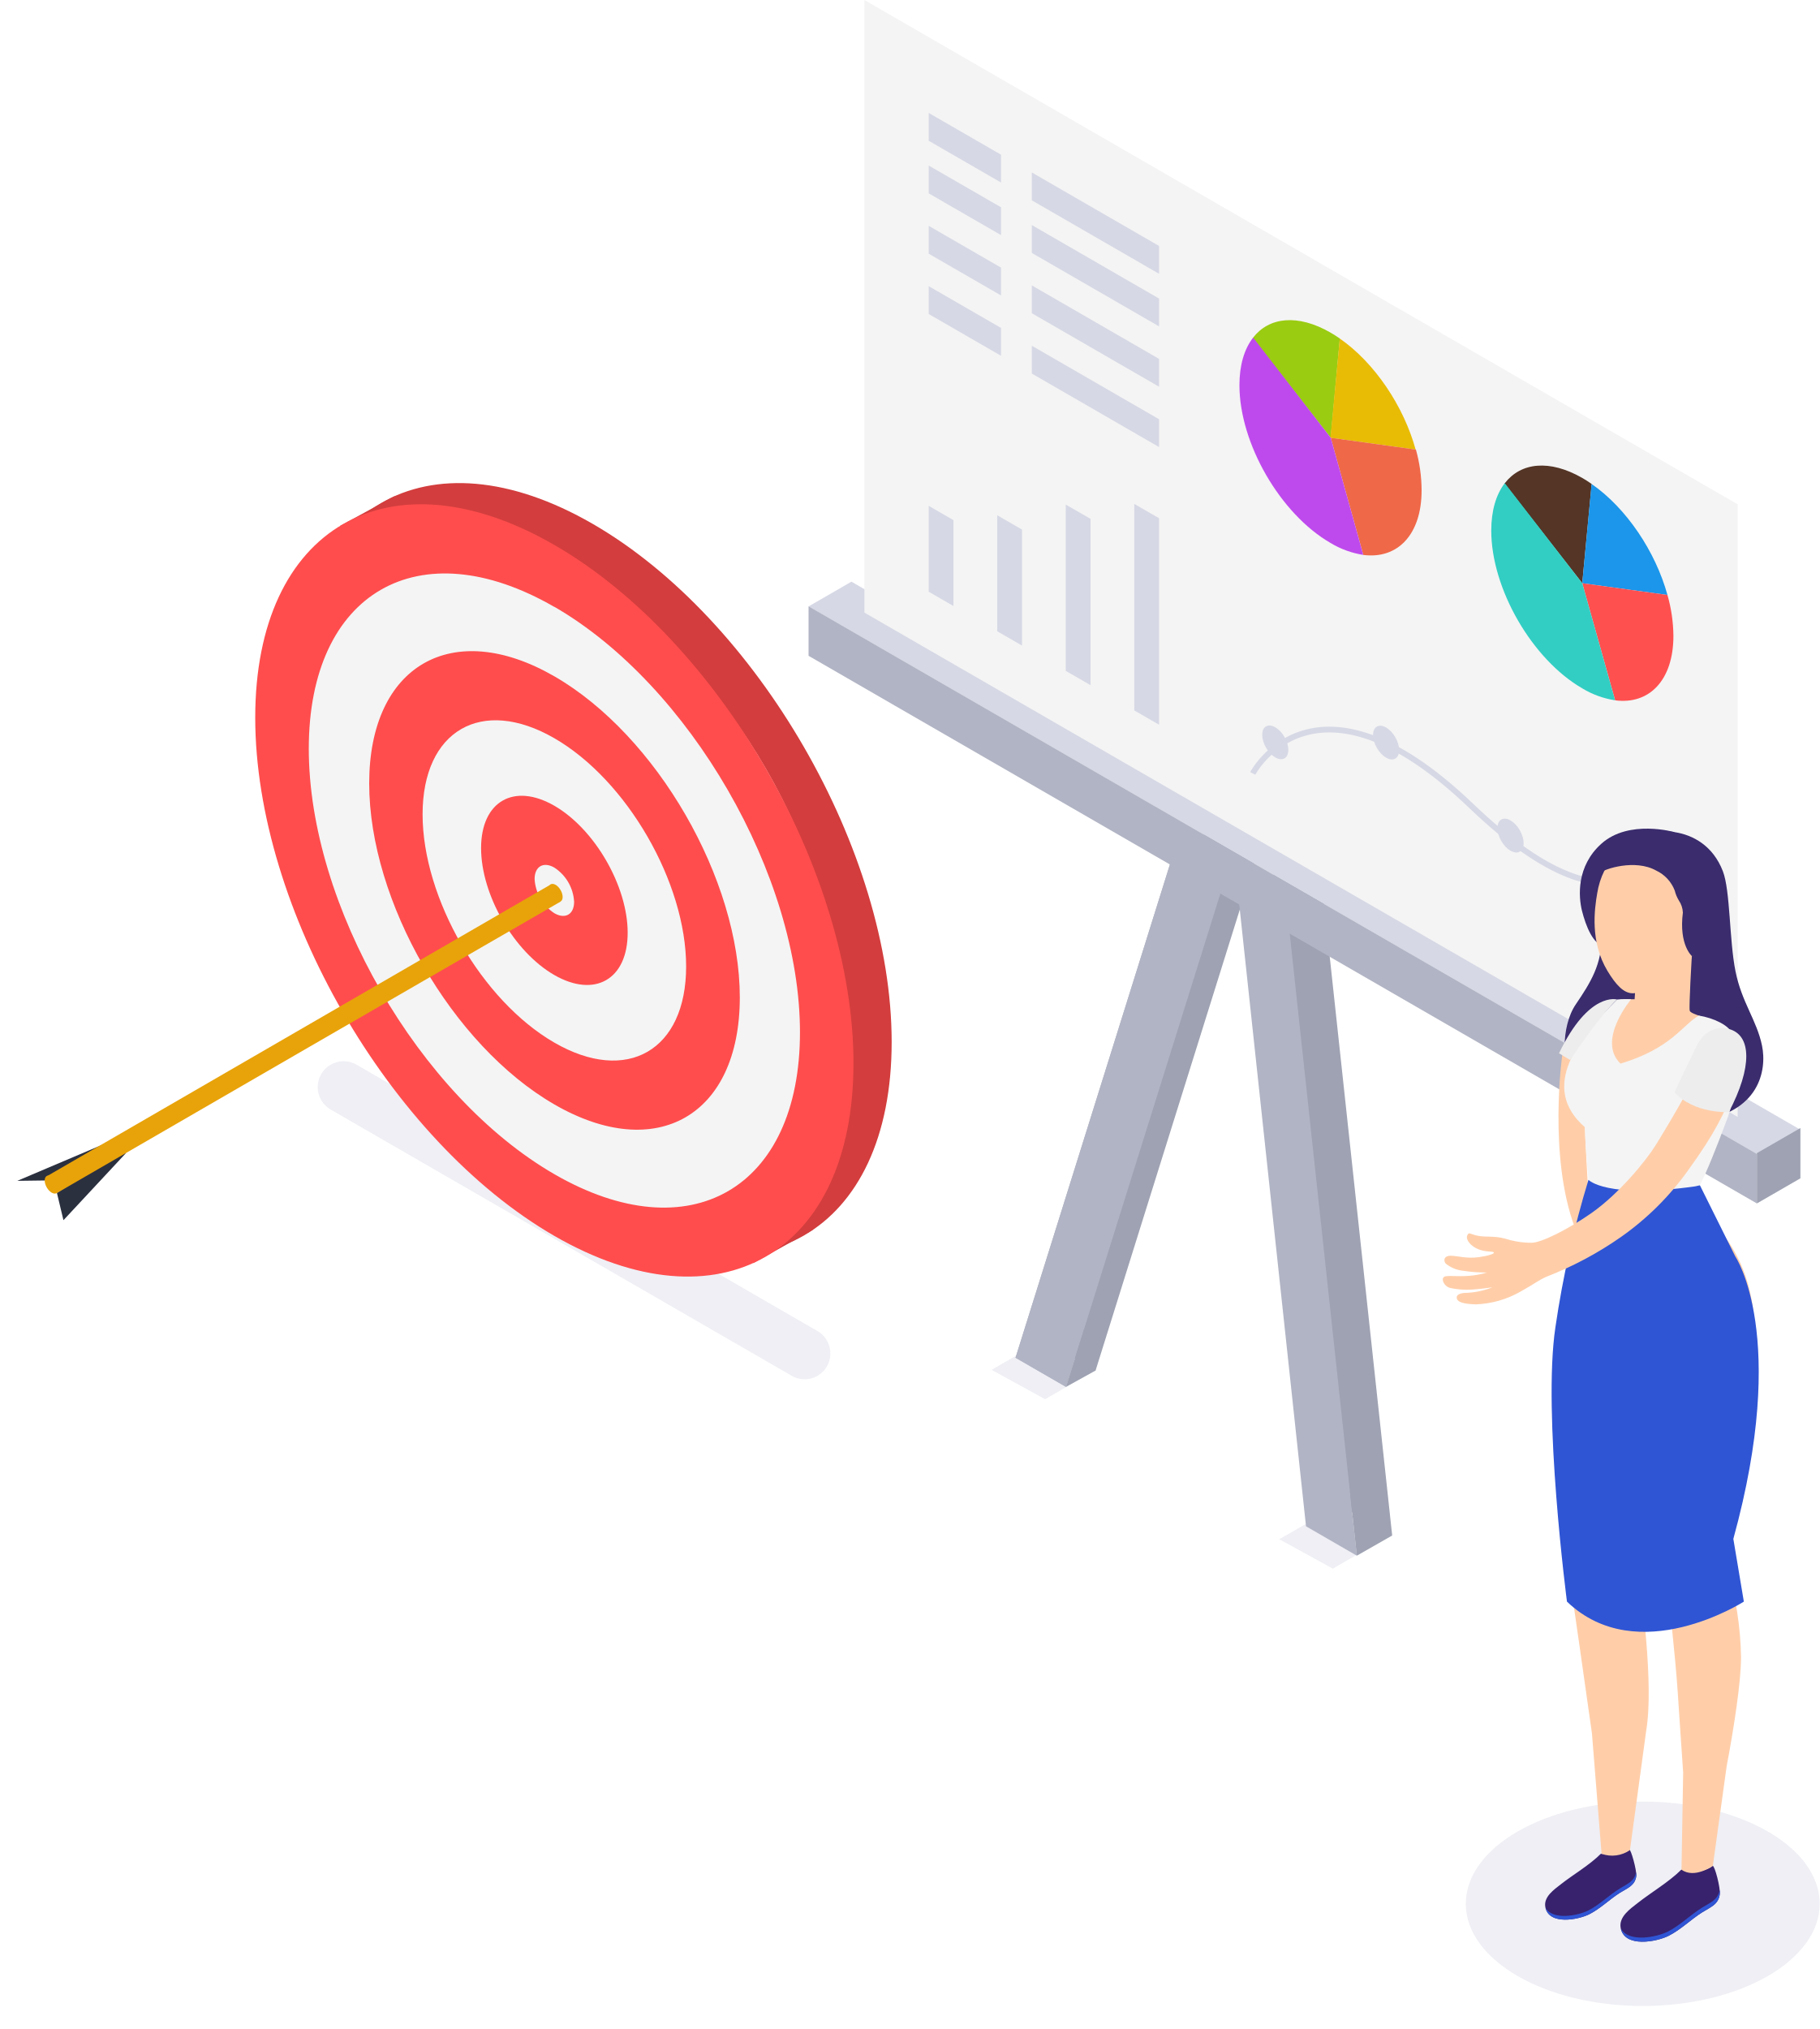
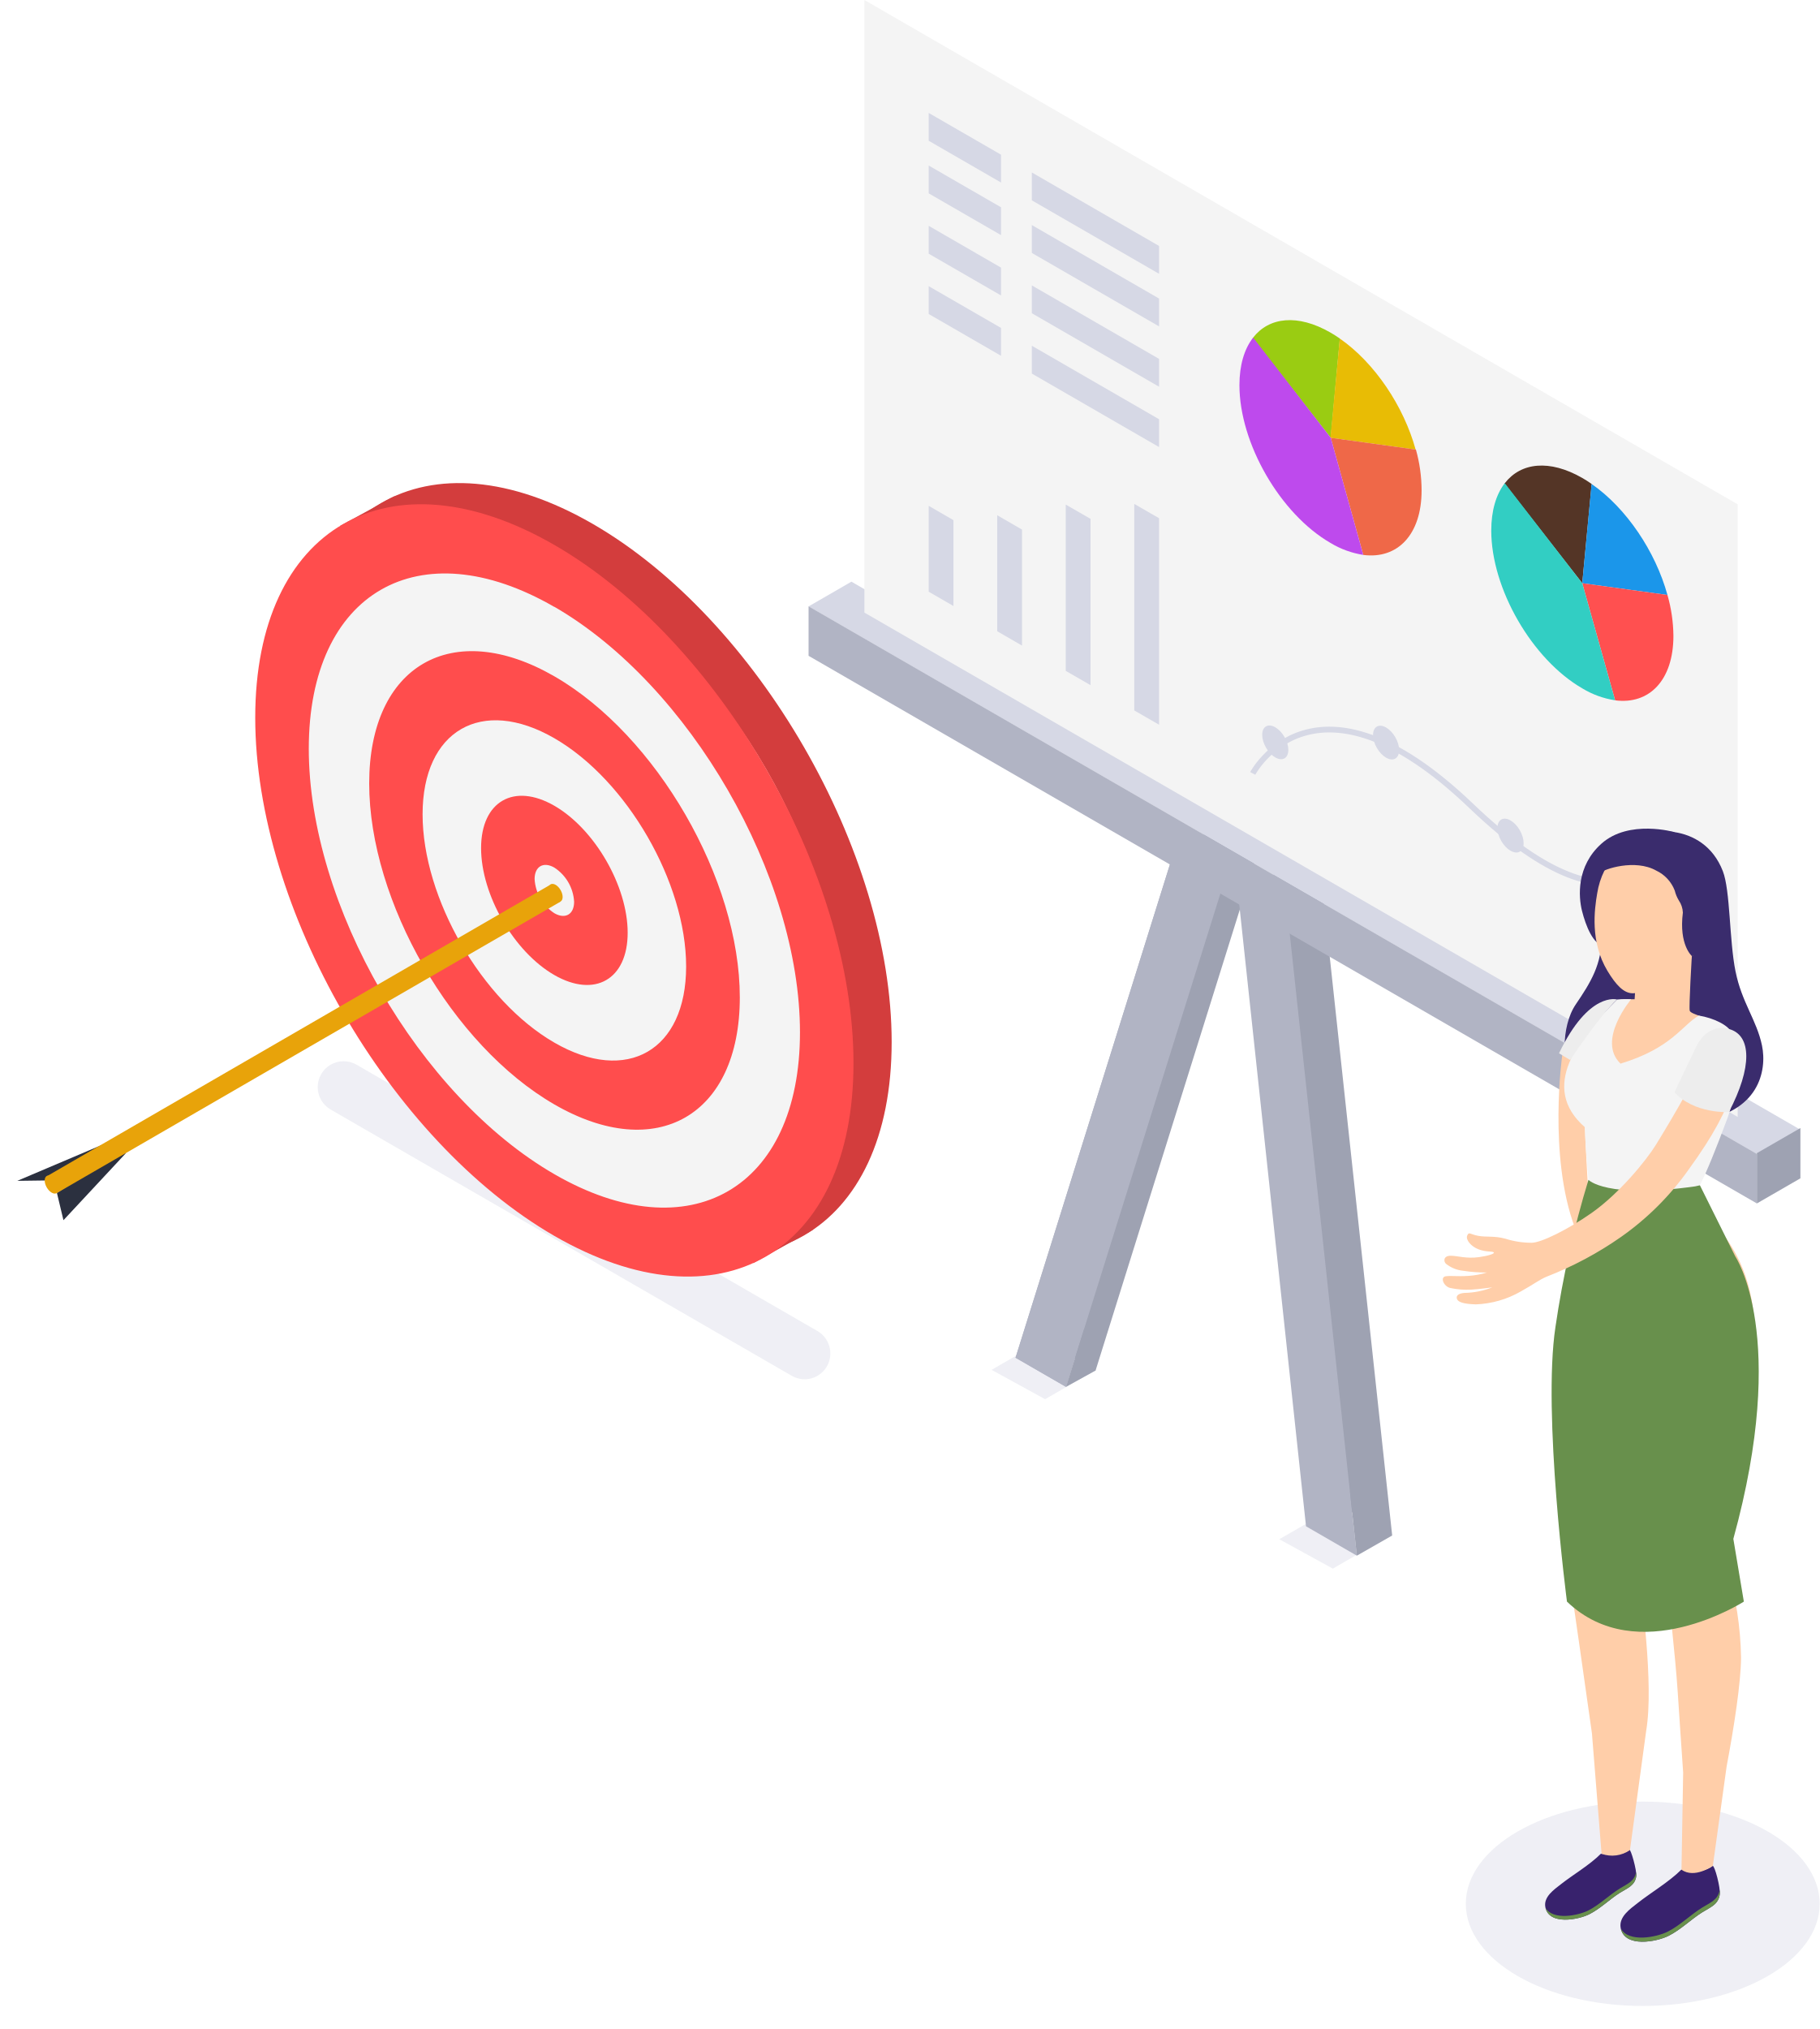
<svg xmlns="http://www.w3.org/2000/svg" viewBox="0 0 448.52 500">
  <defs>
-     <style>.cls-1,.cls-15,.cls-4{fill:#d6d8e5;}.cls-1{opacity:0.4;}.cls-2{fill:#b1b4c4;}.cls-3{fill:#9ea2b2;}.cls-5{fill:#f4f4f4;}.cls-6{fill:#9acc12;}.cls-7{fill:#e8bc05;}.cls-8{fill:#ef6848;}.cls-9{fill:#be4aed;}.cls-10{fill:#543526;}.cls-11{fill:#1b96ea;}.cls-12{fill:#ff5050;}.cls-13{fill:#32cec3;}.cls-14{fill:none;stroke:#d6d8e5;stroke-miterlimit:10;stroke-width:1.42px;}.cls-15{opacity:0.3;}.cls-16{fill:#dd990e;}.cls-17{fill:#f9cb07;}.cls-18{fill:#cc8b09;}.cls-19{fill:#e8a30a;}.cls-20{fill:#f9ca06;}.cls-21{fill:#3a2c6d;}.cls-22{fill:#ffcea9;}.cls-23{fill:#38226d;}.cls-24{fill:#2f55d4;}.cls-25{fill:#2f55d4;}.cls-26{fill:#ededed;}.cls-27{fill:#d33d3d;}.cls-28{fill:#ff4d4d;}.cls-29{fill:#2b303f;}</style>
+     <style>.cls-1,.cls-15,.cls-4{fill:#d6d8e5;}.cls-1{opacity:0.4;}.cls-2{fill:#b1b4c4;}.cls-3{fill:#9ea2b2;}.cls-5{fill:#f4f4f4;}.cls-6{fill:#9acc12;}.cls-7{fill:#e8bc05;}.cls-8{fill:#ef6848;}.cls-9{fill:#be4aed;}.cls-10{fill:#543526;}.cls-11{fill:#1b96ea;}.cls-12{fill:#ff5050;}.cls-13{fill:#32cec3;}.cls-14{fill:none;stroke:#d6d8e5;stroke-miterlimit:10;stroke-width:1.42px;}.cls-15{opacity:0.3;}.cls-16{fill:#dd990e;}.cls-17{fill:#f9cb07;}.cls-18{fill:#cc8b09;}.cls-19{fill:#e8a30a;}.cls-20{fill:#f9ca06;}.cls-21{fill:#3a2c6d;}.cls-22{fill:#ffcea9;}.cls-23{fill:#38226d;}.cls-24{fill:#68904C;}.cls-25{fill:#68904C;}.cls-26{fill:#ededed;}.cls-27{fill:#d33d3d;}.cls-28{fill:#ff4d4d;}.cls-29{fill:#2b303f;}</style>
  </defs>
  <g id="Слой_2" data-name="Слой 2">
    <g id="Слой_1-2" data-name="Слой 1">
      <polygon class="cls-1" points="257.6 344.8 244.41 337.57 256.12 330.81 269.31 338.04 257.6 344.8" />
      <polygon class="cls-1" points="328.52 386.55 315.33 379.31 327.04 372.56 340.22 379.79 328.52 386.55" />
      <polygon class="cls-2" points="262.75 341.76 250.31 334.58 289.93 208.02 302.37 215.2 262.75 341.76" />
      <polygon class="cls-3" points="270.04 337.74 257.6 330.56 297.22 204 309.65 211.18 270.04 337.74" />
      <polygon class="cls-2" points="262.75 341.76 250.31 334.58 289.93 208.02 302.37 215.2 262.75 341.76" />
      <polygon class="cls-3" points="343.15 378.39 330.62 371.15 313.51 211.84 325.95 219.03 343.15 378.39" />
      <polygon class="cls-2" points="334.44 383.36 321.91 376.12 304.8 216.81 317.24 223.99 334.44 383.36" />
      <polygon class="cls-4" points="433.04 284.39 199.3 149.44 209.86 143.34 443.6 278.29 433.04 284.39" />
      <polygon class="cls-2" points="433.04 296.56 199.3 161.61 199.3 149.41 433.04 284.36 433.04 296.56" />
      <polygon class="cls-5" points="428.31 275.24 213.06 150.96 213.06 0 428.31 124.28 428.31 275.24" />
      <polygon class="cls-3" points="443.77 290.37 433.04 296.56 433.04 284.17 443.77 277.98 443.77 290.37" />
      <polygon class="cls-4" points="246.74 44.98 228.91 34.69 228.91 27.83 246.74 38.12 246.74 44.98" />
      <polygon class="cls-4" points="285.69 67.47 254.33 49.37 254.33 42.5 285.69 60.61 285.69 67.47" />
      <polygon class="cls-4" points="246.74 57.94 228.91 47.65 228.91 40.79 246.74 51.08 246.74 57.94" />
      <polygon class="cls-4" points="285.69 80.43 254.33 62.33 254.33 55.46 285.69 73.57 285.69 80.43" />
      <polygon class="cls-4" points="246.74 72.81 228.91 62.52 228.91 55.65 246.74 65.95 246.74 72.81" />
      <polygon class="cls-4" points="285.69 95.3 254.33 77.19 254.33 70.33 285.69 88.44 285.69 95.3" />
      <polygon class="cls-4" points="246.74 87.68 228.91 77.38 228.91 70.52 246.74 80.81 246.74 87.68" />
      <polygon class="cls-4" points="285.69 110.17 254.33 92.06 254.33 85.2 285.69 103.31 285.69 110.17" />
      <path class="cls-6" d="M308.85,83.22c3.95-5.1,11-5.92,19.1-1.26.78.45,1.55.94,2.3,1.46L328,107.88,308.78,83.32Z" />
      <path class="cls-7" d="M348.93,110.79l-21-2.91,2.3-24.46C338.83,89.39,346,100.11,348.93,110.79Z" />
      <path class="cls-8" d="M350.4,120.84c0,11-6,17-14.37,15.91L328,107.88l21,2.91A37.38,37.38,0,0,1,350.4,120.84Z" />
      <path class="cls-9" d="M308.78,83.32c-2.08,2.73-3.28,6.66-3.28,11.6,0,14.32,10.05,31.72,22.45,38.88a22.18,22.18,0,0,0,8.07,2.94L328,107.88l-19.1-24.66Z" />
      <path class="cls-10" d="M370.92,119.06c3.95-5.1,11-5.92,19.1-1.27.78.45,1.54.94,2.3,1.47L390,143.72l-19.18-24.57Z" />
      <path class="cls-11" d="M411,146.62l-21-2.9,2.3-24.46C400.9,125.22,408.06,135.94,411,146.62Z" />
      <path class="cls-12" d="M412.47,156.68c0,11-6,17-14.37,15.9L390,143.72l21,2.9A37.91,37.91,0,0,1,412.47,156.68Z" />
      <path class="cls-13" d="M370.84,119.15c-2.07,2.74-3.27,6.66-3.27,11.6,0,14.32,10.05,31.73,22.45,38.89a22,22,0,0,0,8.07,2.93L390,143.72l-19.1-24.66Z" />
      <path class="cls-14" d="M308.78,190.59s15.21-29,53.84,8,48.38,8.3,48.38,8.3" />
      <ellipse class="cls-4" cx="341.65" cy="182.98" rx="2.63" ry="4.55" transform="translate(-45.72 195.35) rotate(-30)" />
      <ellipse class="cls-4" cx="314.33" cy="182.93" rx="2.63" ry="4.55" transform="translate(-49.35 181.68) rotate(-30)" />
      <ellipse class="cls-4" cx="370.84" cy="205.08" rx="2.63" ry="4.55" transform="matrix(0.87, -0.5, 0.5, 0.87, -52.85, 212.91)" />
      <ellipse class="cls-4" cx="403.73" cy="215.1" rx="2.63" ry="4.55" transform="translate(-53.46 230.69) rotate(-30)" />
      <polygon class="cls-4" points="235.01 149.34 228.91 145.81 228.91 124.65 235.01 128.18 235.01 149.34" />
      <polygon class="cls-4" points="251.91 159.09 245.8 155.56 245.8 126.97 251.91 130.5 251.91 159.09" />
      <polygon class="cls-4" points="268.8 168.84 262.69 165.32 262.69 124.34 268.8 127.86 268.8 168.84" />
      <polygon class="cls-4" points="285.69 178.59 279.58 175.07 279.58 124.18 285.69 127.7 285.69 178.59" />
      <polygon class="cls-3" points="334.44 383.36 343.15 378.39 332.72 367.45 334.44 383.36" />
      <polygon class="cls-3" points="262.75 341.76 270.04 337.74 267.24 327.42 262.75 341.76" />
      <ellipse class="cls-1" cx="404.91" cy="469.14" rx="43.61" ry="25.18" />
      <g id="Girl_10">
        <path id="_Контур_" data-name="&lt;Контур&gt;" class="cls-21" d="M402.91,207.24c1.95-3.13,16.84-5.19,21.74,7.43,1.86,4.78,1.57,17,3.12,24.69s5.22,12,6.53,18.27-.83,16.69-15.85,18.53-26.57-3.43-30.12-8.22-3.62-15,.07-20.43,6.48-9.91,6.39-17Z" />
        <path class="cls-22" d="M385.07,260s-3.53,24.9,3.14,42.6,4.82-4.56,4.82-4.56l-1.6-5.29s-1.34-20.36-.79-25.35.42-9.28.79-9.68-1.33-1.19-2-1.29S385.07,260,385.07,260Z" />
        <path id="_Контур_2" data-name="&lt;Контур&gt;" class="cls-21" d="M412.74,205.06s-11.21-3.23-18,2.83c-6.21,5.54-5.69,13.08-4.79,16.62s2.72,8.37,5.53,8.64S412.74,205.06,412.74,205.06Z" />
        <path id="_Контур_3" data-name="&lt;Контур&gt;" class="cls-22" d="M417,235.64s-.74,12.5-.51,13.42,4.91,1.8,6.22,2.89-6.8,13.77-10.92,15.65-16.89-2.92-17.77-9.27c-.82-5.85,3.65-10.39,5.37-12a28.24,28.24,0,0,1,3.52-.09l.38-6.06C408.91,238.43,417,235.64,417,235.64Z" />
        <path id="_Контур_4" data-name="&lt;Контур&gt;" class="cls-5" d="M418.74,250.27c3.51.54,7.53,2.42,8.08,4.34.64,2.24,2,12.81-1,20.86s-5.09,13.16-6.83,16.62c0,0-15.19,6.52-27.44-1.08,0,0-.84-8.62-.9-13.23-11.3-9.86-1.64-22,7.94-31.47a19.92,19.92,0,0,1,3.45-.05s-8.55,10.11-2.61,15.85C412.14,258.26,414.67,252.55,418.74,250.27Z" />
        <path id="_Контур_5" data-name="&lt;Контур&gt;" class="cls-22" d="M393.68,220.16h0c1.26-8,7.06-14.1,15.34-13.61a15.91,15.91,0,0,1,8,29.09,15.79,15.79,0,0,1-1.28,3.51c-2.94,3.42-10.72,5.58-13.29,5.62-2.23,0-4.14-2.05-6.23-5.5C391.9,232.08,393,224.12,393.68,220.16Z" />
        <path class="cls-21" d="M411.59,206.7c5.81,1.13,10.58,2.77,12.16,8.47,1.08,3.93,2.49,11.41,1.15,14.57l-.84,2.28-7,3.62s-3.28-2.73-2.26-10.75a5.7,5.7,0,0,0-1-3,8.63,8.63,0,0,1-1-2.42,9,9,0,0,0-4.56-4.93c-5.23-2.94-12.9-.4-14,.66C397.81,207.9,404.83,205.38,411.59,206.7Z" />
        <path class="cls-23" d="M422.14,459.79c-2.94,2.39-7.51.74-7.73.95-3,3-7.45,5.61-10.77,8.23-1.83,1.44-4.68,3.37-4.17,6.14.93,4.95,8.86,3.43,11.85,1.91s5.43-4,8.26-5.78c2-1.26,4-1.91,4.32-4.46C424.09,465.24,422.66,459.73,422.14,459.79Z" />
        <path class="cls-24" d="M423.86,465.76c-.39,2.44-2.35,3.11-4.35,4.35-2.88,1.79-5.41,4.37-8.4,5.88-2.76,1.4-9.66,2.79-11.6-.74,1.06,4.77,8.85,3.27,11.81,1.77s5.43-4,8.26-5.78c2-1.26,4-1.91,4.32-4.46A4.69,4.69,0,0,0,423.86,465.76Z" />
        <path class="cls-23" d="M401.52,455.67c-2.69,2.19-6.75,1-6.95,1.16-2.74,2.75-6.8,5.11-9.84,7.5-1.68,1.32-4.3,3.09-3.83,5.62.85,4.54,8.11,3.14,10.85,1.76s5-3.69,7.57-5.3c1.85-1.15,3.67-1.75,4-4.08C403.45,460.92,402,455.61,401.52,455.67Z" />
        <path class="cls-24" d="M403.24,461.39c-.35,2.23-2.15,2.85-4,4-2.64,1.64-5,4-7.7,5.38-2.53,1.29-8.84,2.56-10.62-.68,1,4.37,8.1,3,10.81,1.63s5-3.69,7.57-5.3c1.85-1.15,3.67-1.75,4-4.08A4,4,0,0,0,403.24,461.39Z" />
        <path class="cls-22" d="M385.68,318.94c1.29-10.13,5-24.85,5-24.85A29.85,29.85,0,0,0,402,296.88c6.54.33,17-1.65,17-1.65a104.44,104.44,0,0,0,6,9.27c2.92,4.05,8.6,12.94,7.23,28.47-.9,10.15-6.58,53.24-6.58,53.24a80.57,80.57,0,0,1,3.49,22.35c-.06,6.27-1.71,16.92-3.56,26.77l-3.39,24.46s-4.51,3.26-7.73.95l.41-23.93c-.4-5.86-1-14.5-1.35-20-.61-9-2.22-23.26-2.68-26.83s-1.61-9.79-2.15-16.77-3.18-42.45-3.18-42.45l-.36,6.64s-.35,10.79-1.9,24.09-2.09,19.21-2.09,19.21,2.69,4.95,3,8.59c.27,2.88,3.56,25.63,1.6,37.2l-4,29.42a7.73,7.73,0,0,1-7,.92l-2.37-29.65c-1.59-11.29-5-35.21-5.48-38.32-.68-4.09-1.24-6.11-2-19S384.38,329.07,385.68,318.94Z" />
        <path class="cls-25" d="M419,292.09l8.72,17.53s13.32,19.49-.48,69.6l2.59,15.46s-26.12,16.76-43.6,0c0,0-6.06-46.31-2.84-67.66a246,246,0,0,1,8.14-36.28s4.28,4.73,26.31,1.61" />
        <path id="_Контур_6" data-name="&lt;Контур&gt;" class="cls-22" d="M364.34,304.54c2,.38,3.91-.05,6.71.71a21.45,21.45,0,0,0,6.47,1c2.38,0,9.06-3.33,14.79-7.35,6.75-4.73,13.45-12.9,15.87-16.83,5.21-8.48,10.2-17.23,11.74-21.71,1.84-5.38,1.8-1.72,5-1.8,3.73-.09,5.74,1.28,2.94,8.58s-5.35,12.38-11.59,21a69.09,69.09,0,0,1-16.69,16.66,86.71,86.71,0,0,1-18.32,9.79c-1.87.77-3.06,1.8-6.45,3.68a24,24,0,0,1-11,3.16c-3.24-.08-4.4-.62-4.67-1.28-.34-.83.29-1.4,1.77-1.54a19.57,19.57,0,0,0,6.91-1.37s-3.23.46-5.18.56a19.62,19.62,0,0,1-5.19-.41c-1.64-.39-2.56-2.71-1.07-2.89s2.69.1,5.59-.09a19.39,19.39,0,0,0,4.52-.83,35.71,35.71,0,0,1-5.79-.42,8.13,8.13,0,0,1-4.27-1.71c-.63-.52-.74-2,1.14-2,1.69,0,3.81.78,7,.34,2.35-.33,4-.88,3.6-1.19s-1.73,0-3.67-.71-3.3-2.41-2.85-3.43S362.32,304.17,364.34,304.54Z" />
        <path class="cls-26" d="M426.13,274.06s-8.55.45-13.41-4.91l5.27-11s2.43-6.09,8.13-4.59S431.91,263.08,426.13,274.06Z" />
        <path class="cls-26" d="M398.58,246.31s-6.94-2.12-14.31,13.25l2.76,1.66S394.28,250.25,398.58,246.31Z" />
      </g>
      <path class="cls-1" d="M195.1,339,81.5,273.42a6.38,6.38,0,0,1,0-11.05h0a6.38,6.38,0,0,1,6.38,0L201.48,328a6.38,6.38,0,0,1-.73,11.41h0A6.36,6.36,0,0,1,195.1,339Z" />
      <path class="cls-27" d="M146.05,299.33c-40.66-23.47-73.73-80.76-73.73-127.7s33.07-66,73.73-42.56,73.73,80.75,73.73,127.7S186.7,322.8,146.05,299.33Zm0-155c-33.38-19.27-60.54-3.59-60.54,34.95s27.16,85.57,60.54,104.84,60.53,3.6,60.53-34.94S179.43,163.57,146.05,144.3Z" />
      <polygon class="cls-27" points="83.82 129.6 97.33 122.22 95.31 131.48 83.82 129.6" />
      <path class="cls-27" d="M185.62,311.28c.33-.15,14.77-8.23,14.77-8.23l-11.16-1.79Z" />
      <ellipse class="cls-5" cx="136.64" cy="219.42" rx="54.81" ry="94.94" transform="translate(-91.41 97.72) rotate(-30)" />
      <path class="cls-28" d="M136.64,304.56C96,281.08,62.91,223.8,62.91,176.85s33.08-66,73.73-42.56,73.73,80.76,73.73,127.7S177.3,328,136.64,304.56Zm0-155c-33.37-19.27-60.53-3.6-60.53,34.94s27.16,85.58,60.53,104.85,60.54,3.59,60.54-34.95S170,168.8,136.64,149.53Z" />
      <path class="cls-28" d="M136.64,272.16C111.46,257.62,91,222.13,91,193.05s20.49-40.91,45.67-26.37,45.68,50,45.68,79.11S161.83,286.71,136.64,272.16Zm0-90.24c-17.91-10.34-32.48-1.93-32.48,18.75s14.57,45.92,32.48,56.26,32.48,1.92,32.48-18.76S154.55,192.26,136.64,181.92Z" />
      <path class="cls-28" d="M136.64,240.28c-10-5.75-18.06-19.79-18.06-31.29s8.1-16.18,18.06-10.43,18.07,19.79,18.07,31.29S146.61,246,136.64,240.28Zm0-26.48c-2.68-1.55-4.87-.29-4.87,2.81a10.79,10.79,0,0,0,4.87,8.43c2.69,1.55,4.87.29,4.87-2.81A10.76,10.76,0,0,0,136.64,213.8Z" />
      <polygon class="cls-29" points="11.02 290.9 4.26 290.99 26.22 281.67 13.49 289.58 11.02 290.9" />
      <ellipse class="cls-19" cx="12.75" cy="291.9" rx="1.41" ry="2.44" transform="translate(-144.25 45.49) rotate(-30)" />
      <ellipse class="cls-19" cx="136.96" cy="220.03" rx="1.41" ry="2.44" transform="translate(-91.67 97.97) rotate(-30)" />
      <polygon class="cls-29" points="15.64 300.69 14.03 293.96 31.69 282.7 30.92 284.29 15.64 300.69" />
      <path class="cls-19" d="M14,294c.15-.13,124.15-71.81,124.15-71.81l-2.28-4.3-124.38,72Z" />
    </g>
  </g>
</svg>
